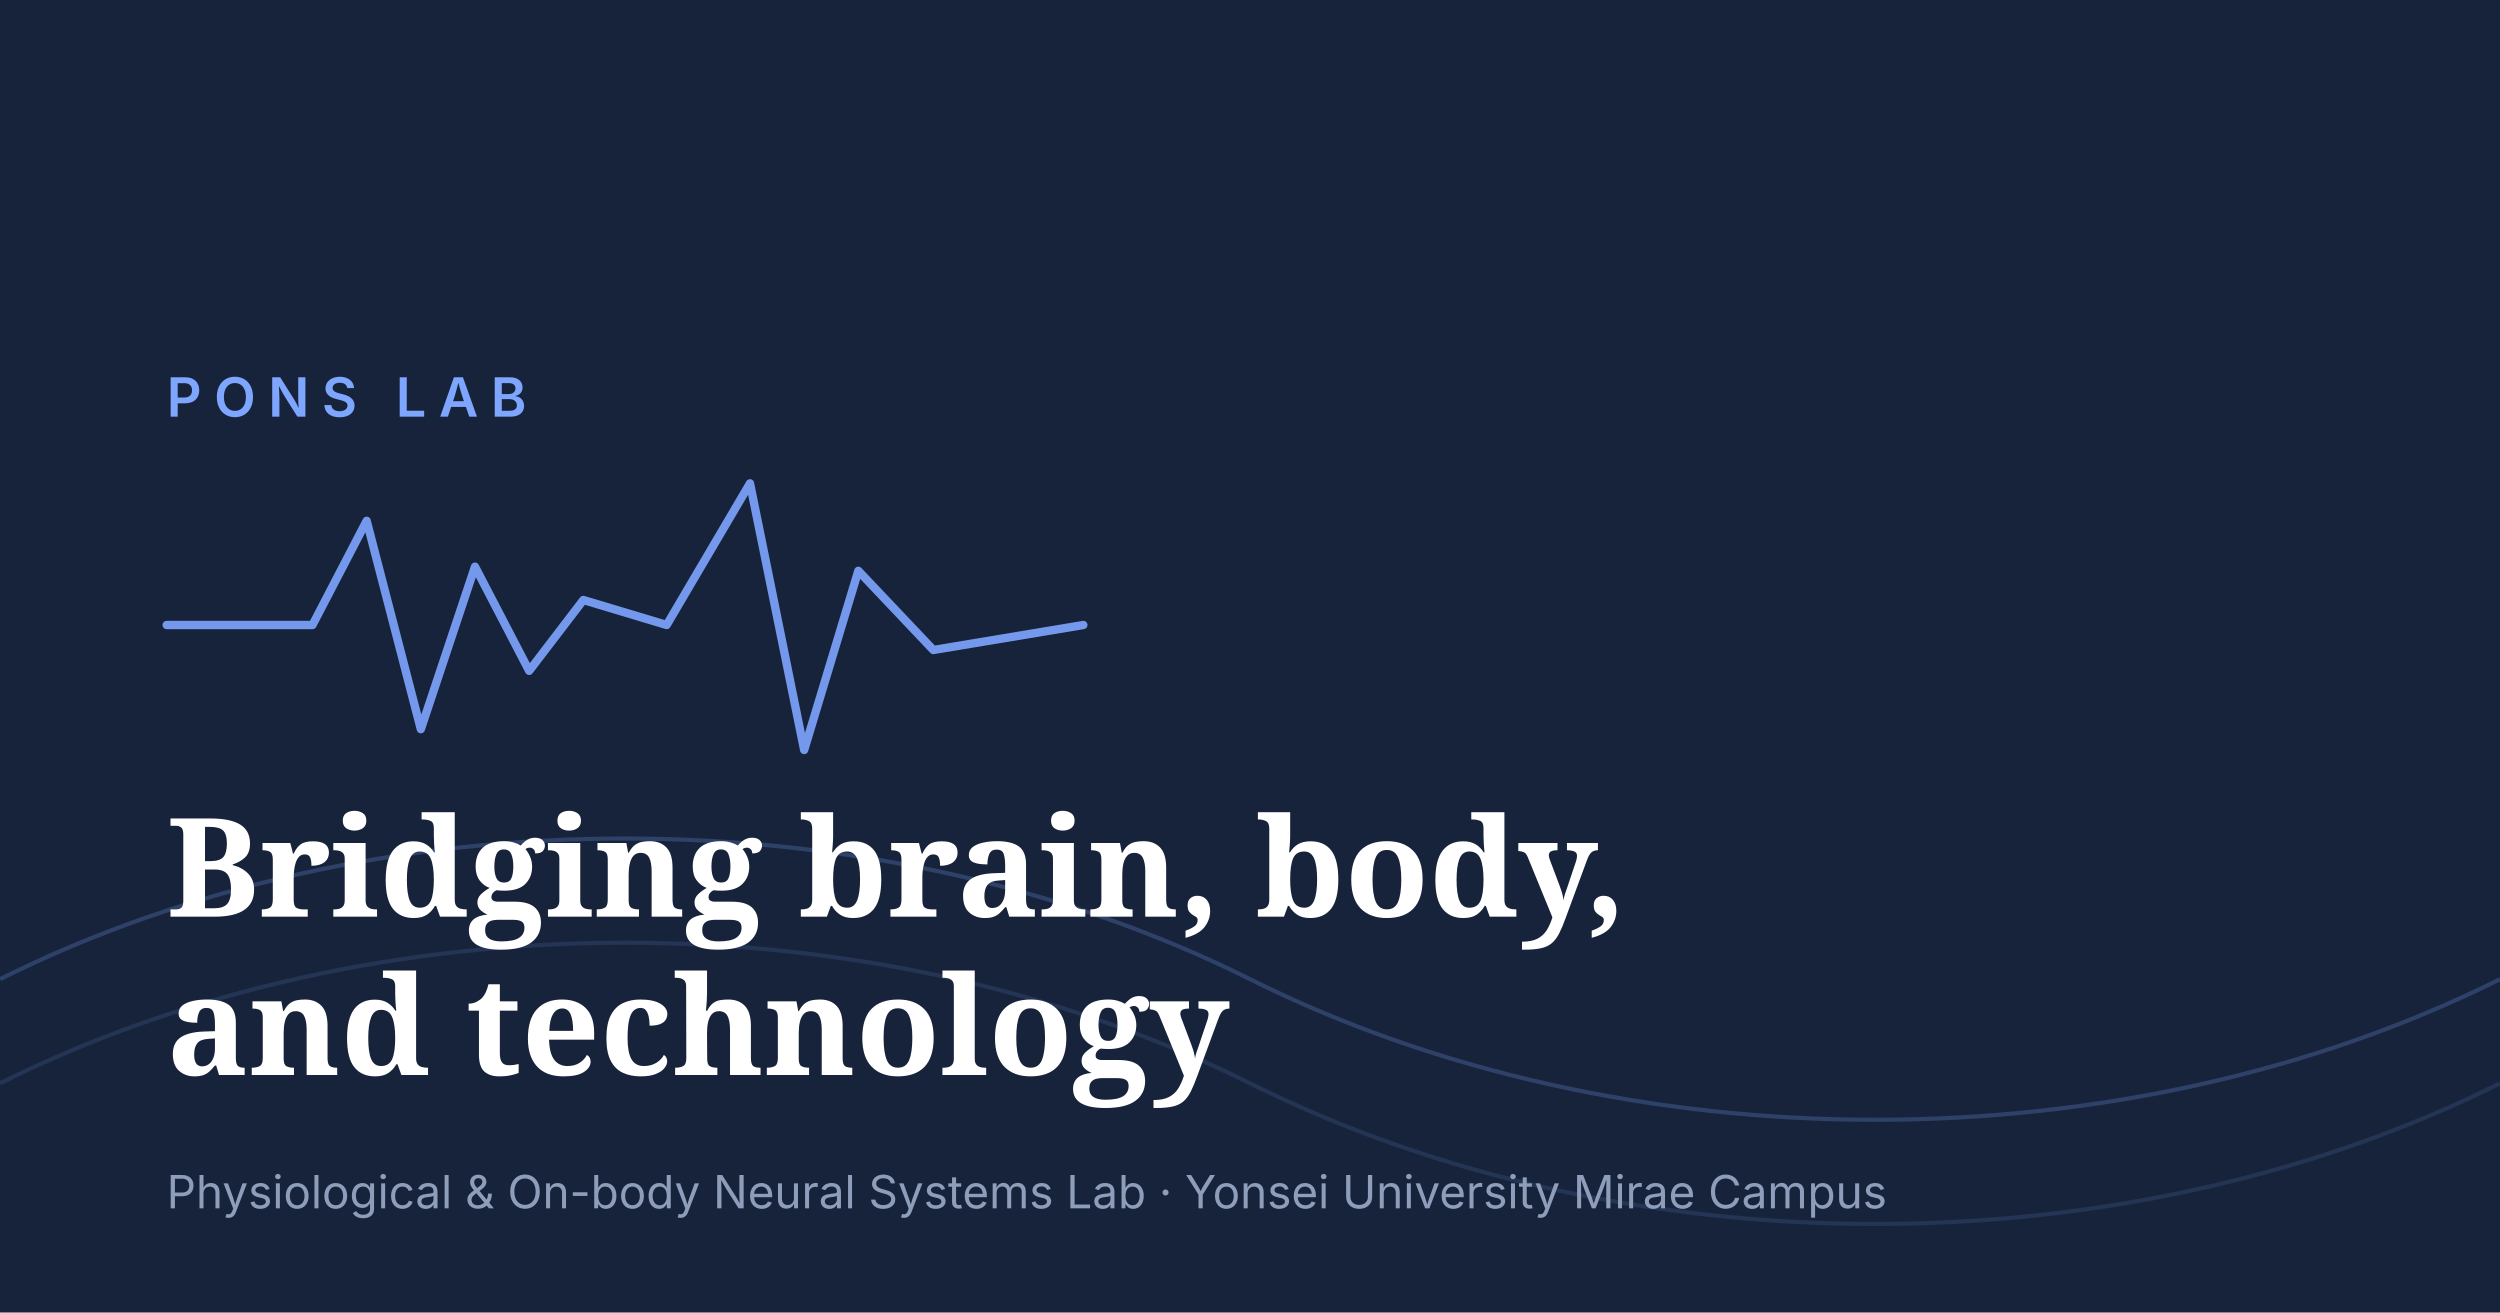
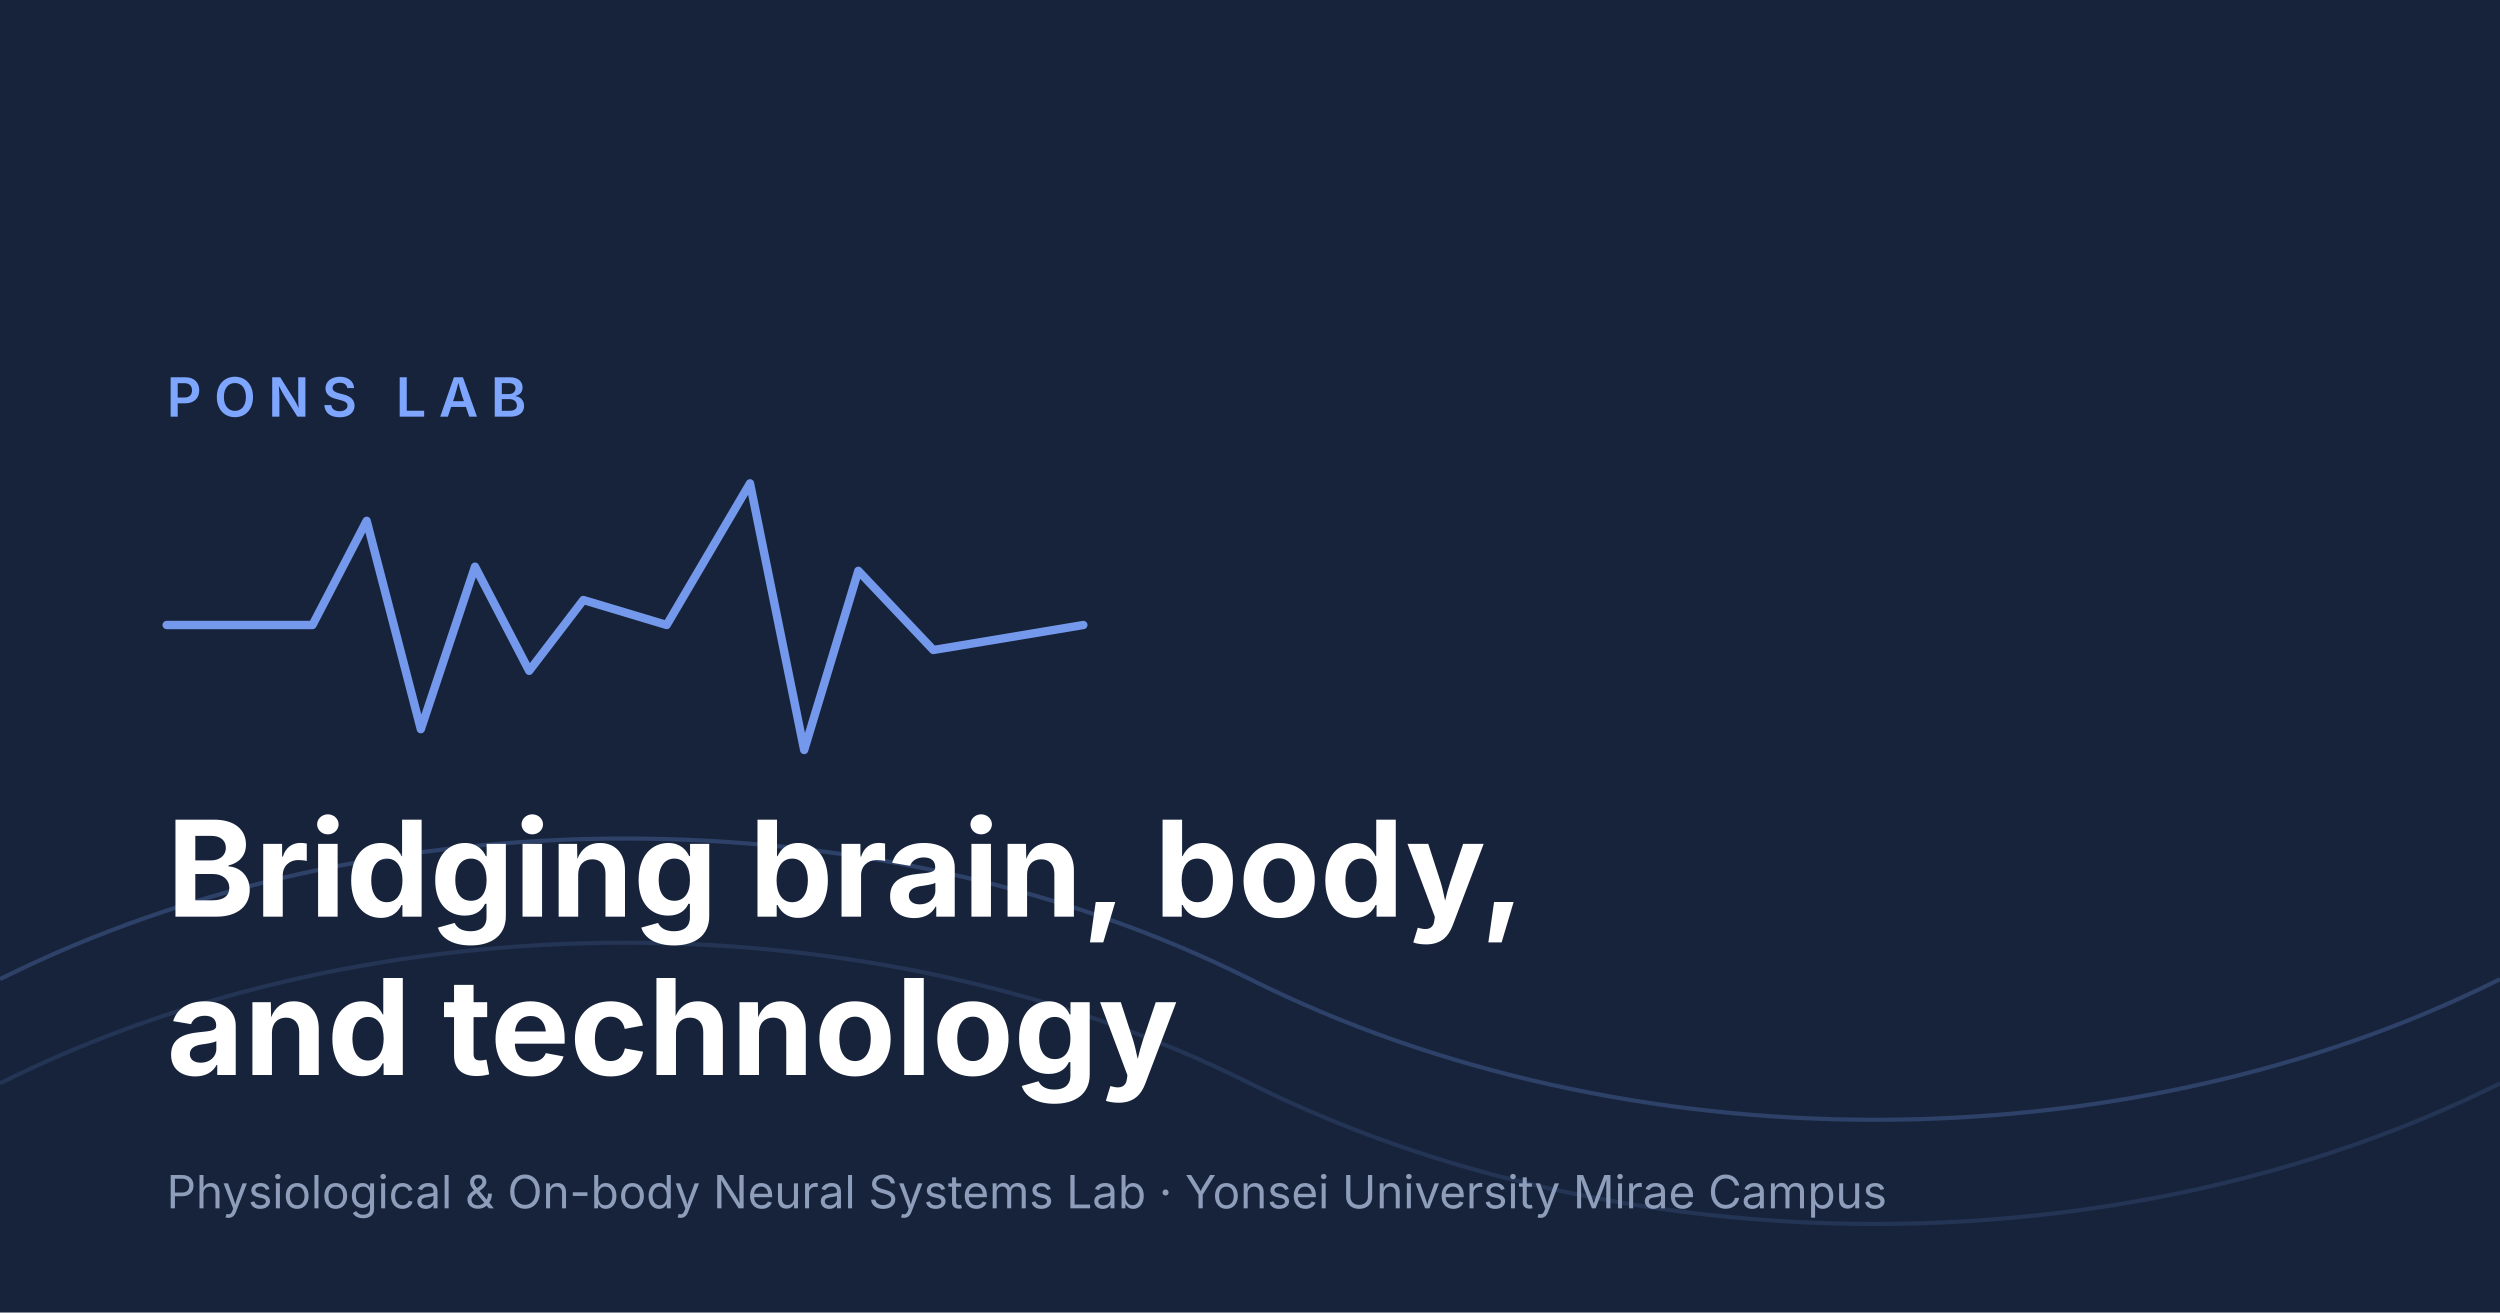
<svg xmlns="http://www.w3.org/2000/svg" width="1200" height="630" viewBox="0 0 1200 630">
  <rect width="1200" height="630" fill="#16233b" />
  <g opacity="0.5">
    <path d="M0 470 C 180 380, 420 380, 600 470 C 780 560, 1020 560, 1200 470" fill="none" stroke="#7ea6ff" stroke-width="2" opacity="0.45" />
    <path d="M0 520 C 180 430, 420 430, 600 520 C 780 610, 1020 610, 1200 520" fill="none" stroke="#7ea6ff" stroke-width="2" opacity="0.25" />
  </g>
  <path d="M80 300 L150 300 176 250 202 350 228 272 254 322 280 288 320 300 360 232 386 360 412 274 448 312 520 300" fill="none" stroke="#7ea6ff" stroke-width="4" stroke-linecap="round" stroke-linejoin="round" opacity="0.9" />
  <text x="80" y="200" fill="#7ea6ff" font-family="Inter, Segoe UI, sans-serif" font-size="26" font-weight="600" letter-spacing="6">PONS LAB</text>
-   <text x="80" y="440" fill="#ffffff" font-family="Georgia, serif" font-size="66" font-weight="600">
+   <text x="80" y="440" fill="#ffffff" font-family="Inter, Segoe UI, Helvetica, Arial, sans-serif" font-size="64" font-weight="700">
    Bridging brain, body,
  </text>
-   <text x="80" y="516" fill="#ffffff" font-family="Georgia, serif" font-size="66" font-weight="600">
+   <text x="80" y="516" fill="#ffffff" font-family="Inter, Segoe UI, Helvetica, Arial, sans-serif" font-size="64" font-weight="700">
    and technology
  </text>
  <text x="80" y="580" fill="#8d9dba" font-family="Inter, Segoe UI, sans-serif" font-size="22">
    Physiological &amp; On-body Neural Systems Lab · Yonsei University Mirae Campus
  </text>
</svg>
